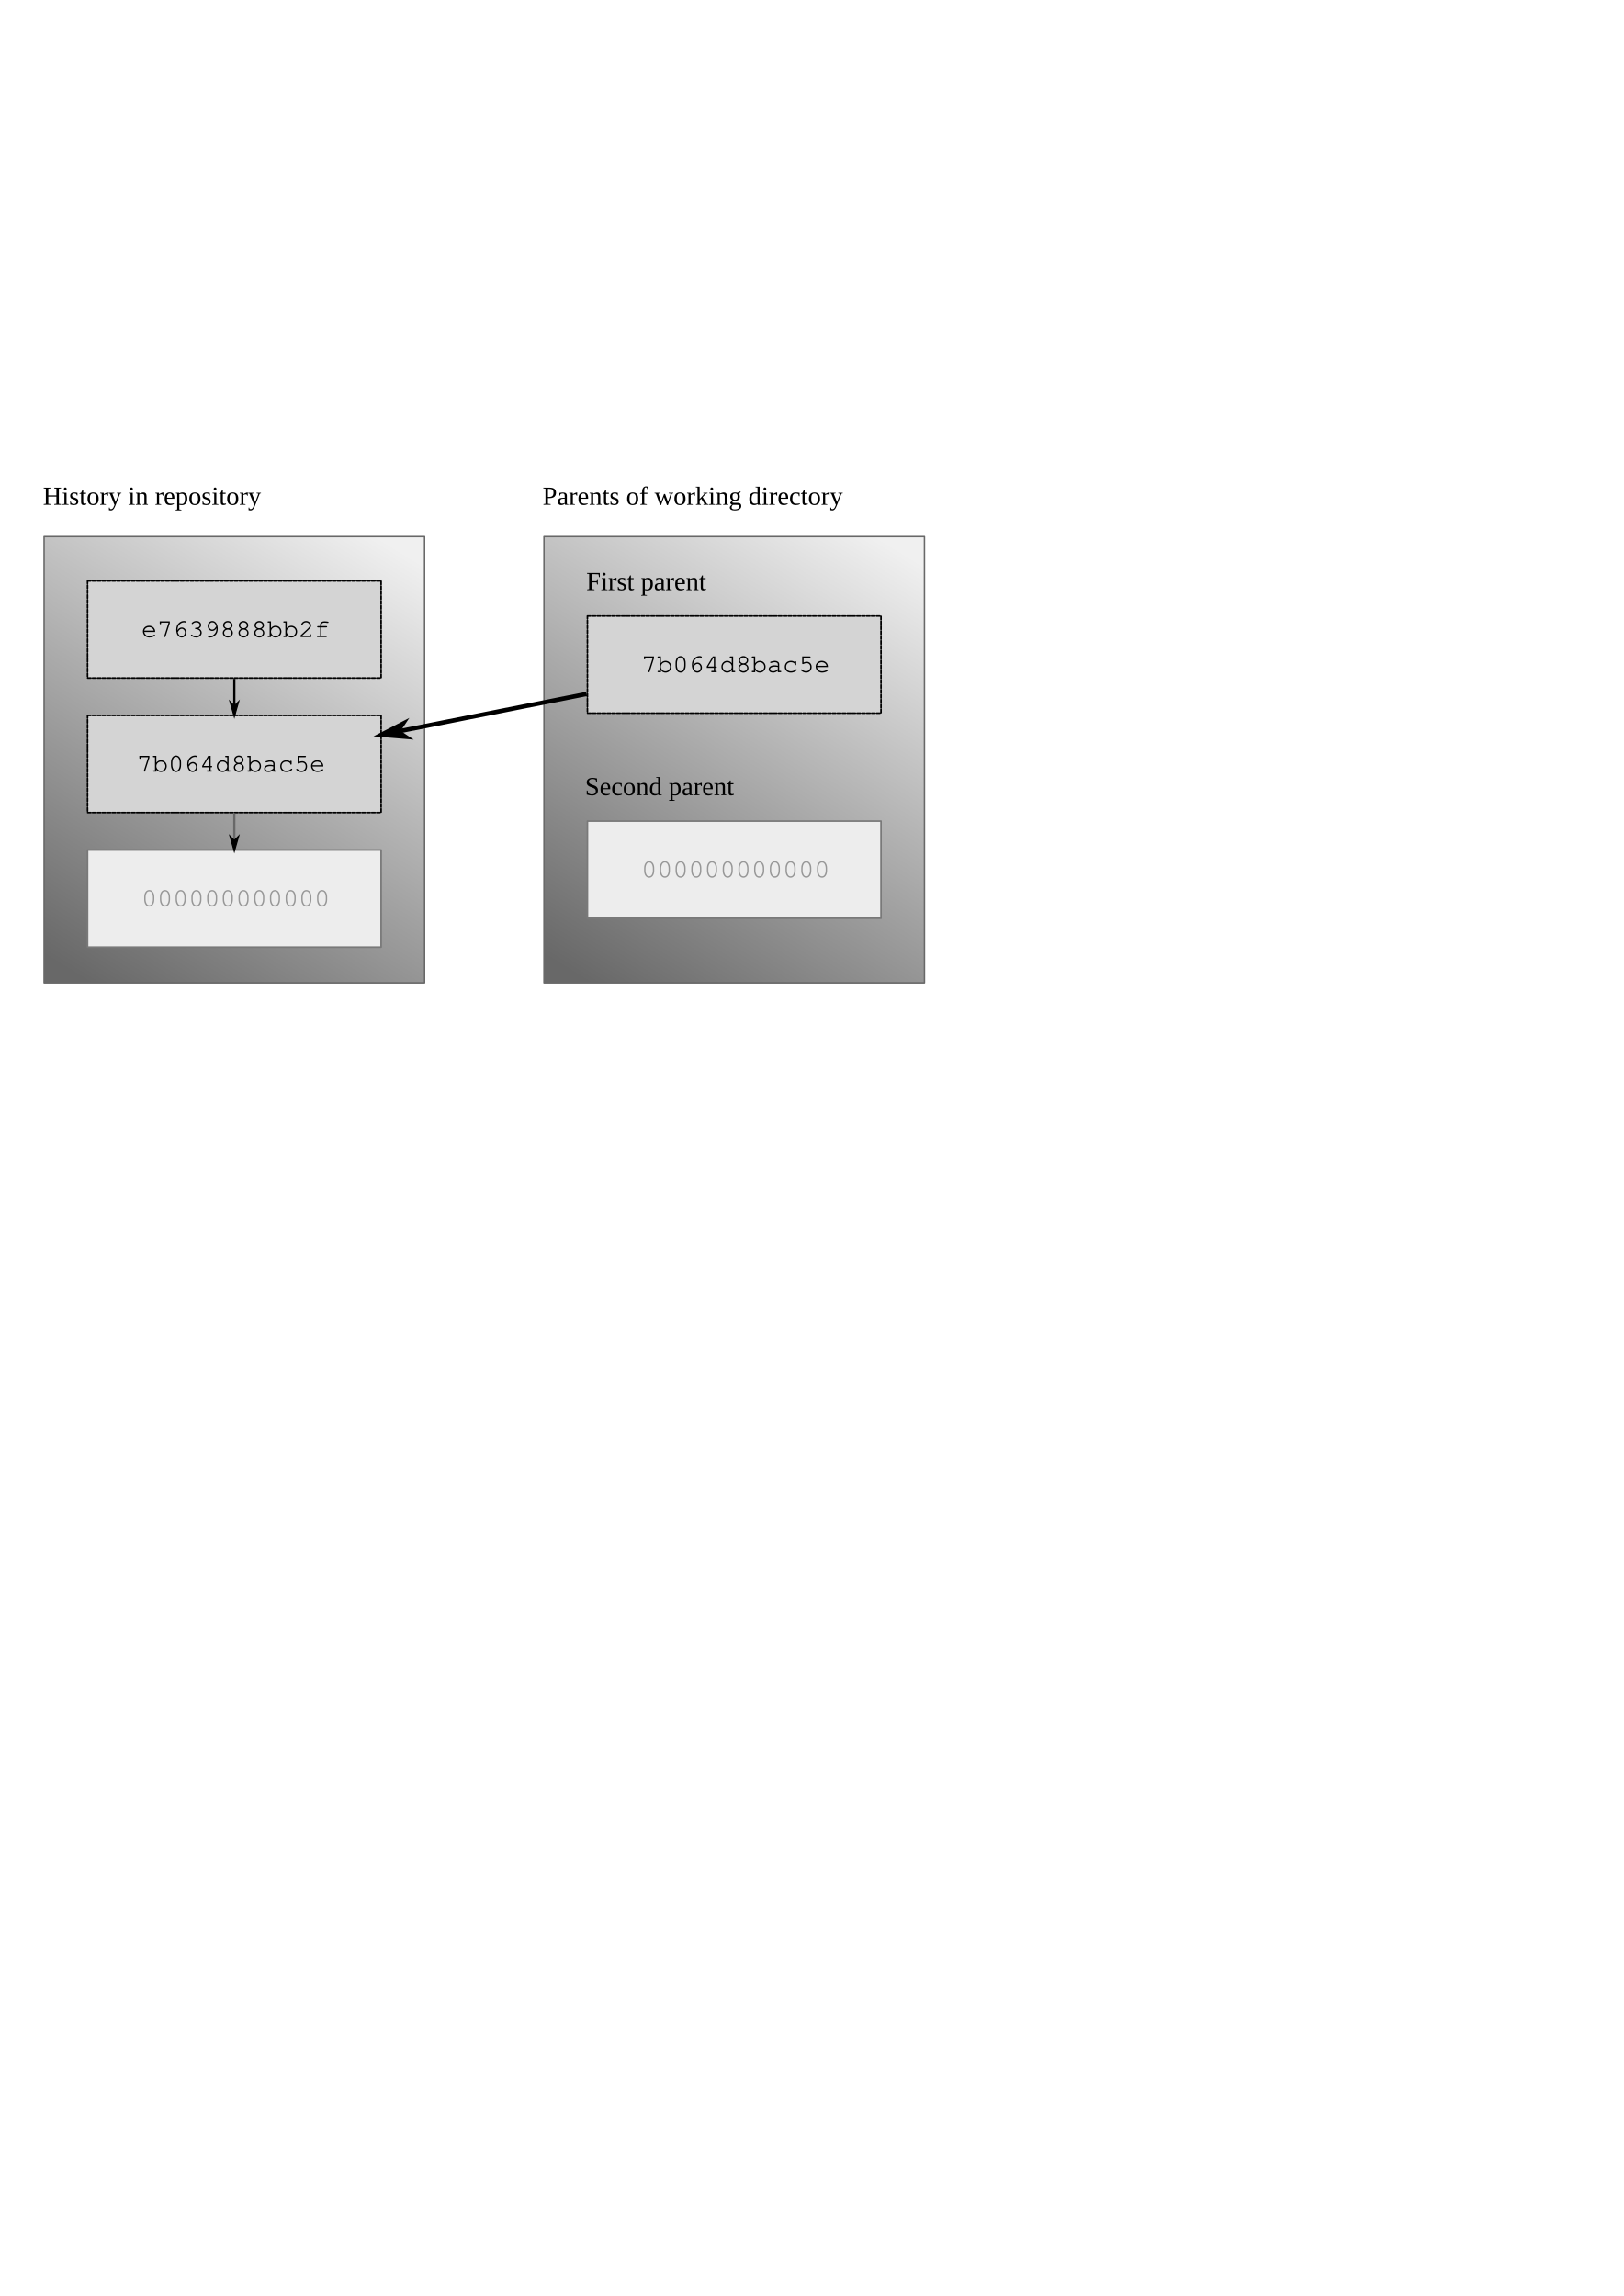
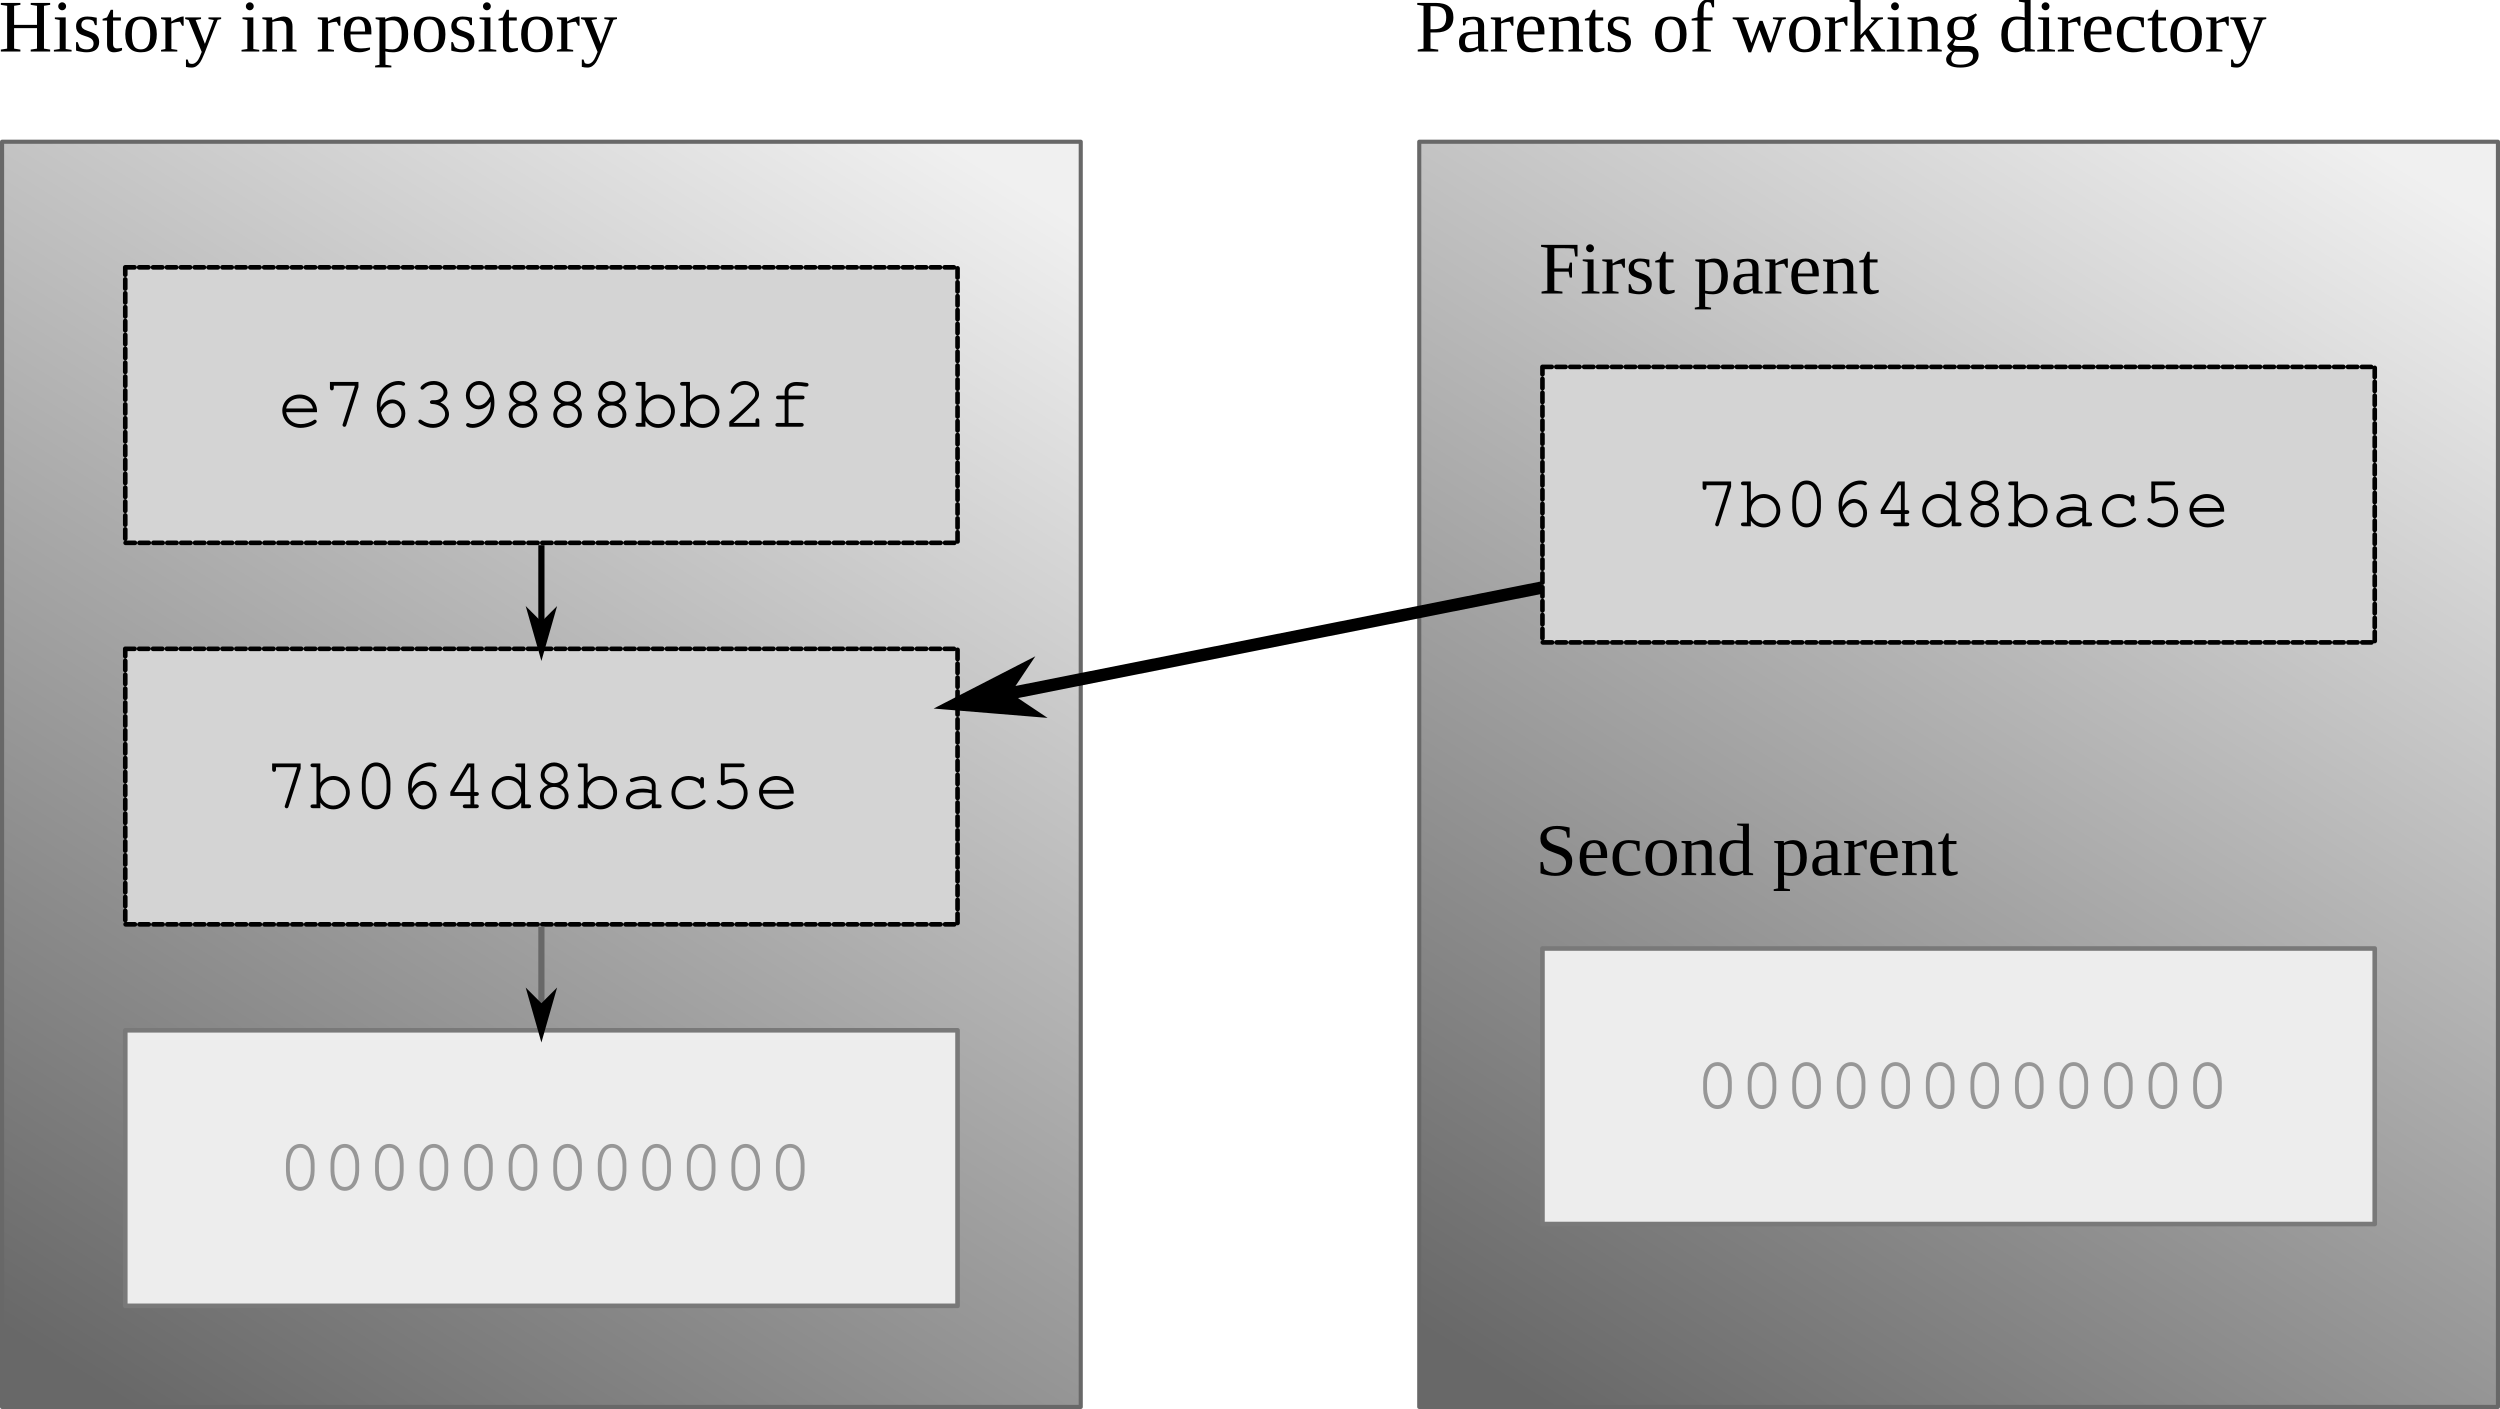
- <svg xmlns="http://www.w3.org/2000/svg" xmlns:xlink="http://www.w3.org/1999/xlink" width="744.094" height="1052.362" id="svg5971">
+ <svg xmlns="http://www.w3.org/2000/svg" xmlns:xlink="http://www.w3.org/1999/xlink" width="404.12" height="227.761" id="svg5971" version="1.1">
  <defs id="defs5973">
-     <marker orient="auto" refY="0.0" refX="0.0" id="Arrow1Mstart" style="overflow:visible">
-       <path id="path4855" d="M 0.0,0.0 L 5.0,-5.0 L -12.5,0.0 L 5.0,5.0 L 0.0,0.0 z " style="fill-rule:evenodd;stroke:#000000;stroke-width:1.0pt;marker-start:none" transform="scale(0.4) translate(10,0)" />
+     <marker orient="auto" refY="0" refX="0" id="Arrow1Mstart" style="overflow:visible">
+       <path id="path4855" d="M 0,0 5,-5 -12.5,0 5,5 Z" style="fill-rule:evenodd;stroke:#000000;stroke-width:1pt;marker-start:none" transform="matrix(0.4,0,0,0.4,4,0)" />
    </marker>
    <linearGradient id="linearGradient6049">
      <stop style="stop-color:#686868;stop-opacity:1;" offset="0" id="stop6051" />
      <stop style="stop-color:#f0f0f0;stop-opacity:1;" offset="1" id="stop6053" />
    </linearGradient>
-     <marker orient="auto" refY="0.0" refX="0.0" id="Arrow1Mend" style="overflow:visible;">
-       <path id="path4852" d="M 0.0,0.0 L 5.0,-5.0 L -12.5,0.0 L 5.0,5.0 L 0.0,0.0 z " style="fill-rule:evenodd;stroke:#000000;stroke-width:1.0pt;marker-start:none;" transform="scale(0.4) rotate(180) translate(10,0)" />
+     <marker orient="auto" refY="0" refX="0" id="Arrow1Mend" style="overflow:visible">
+       <path id="path4852" d="M 0,0 5,-5 -12.5,0 5,5 Z" style="fill-rule:evenodd;stroke:#000000;stroke-width:1pt;marker-start:none" transform="matrix(-0.4,0,0,-0.4,-4,0)" />
    </marker>
-     <linearGradient xlink:href="#linearGradient6049" id="linearGradient6083" gradientUnits="userSpaceOnUse" gradientTransform="translate(-240.0462,-8.633237e-6)" x1="333.912" y1="488.791" x2="508.945" y2="263.791" />
+     <linearGradient xlink:href="#linearGradient6049" id="linearGradient6083" gradientUnits="userSpaceOnUse" gradientTransform="translate(-240.0462)" x1="333.912" y1="488.791" x2="508.945" y2="263.791" />
    <linearGradient xlink:href="#linearGradient6049" id="linearGradient6142" gradientUnits="userSpaceOnUse" gradientTransform="translate(-42.00893,-30.49544)" x1="333.912" y1="488.791" x2="508.945" y2="263.791" />
-     <linearGradient xlink:href="#linearGradient6049" id="linearGradient6193" gradientUnits="userSpaceOnUse" gradientTransform="translate(-240.0462,-8.633237e-6)" x1="333.912" y1="488.791" x2="508.945" y2="263.791" />
+     <linearGradient xlink:href="#linearGradient6049" id="linearGradient6193" gradientUnits="userSpaceOnUse" gradientTransform="translate(-240.0462)" x1="333.912" y1="488.791" x2="508.945" y2="263.791" />
    <linearGradient xlink:href="#linearGradient6049" id="linearGradient6216" gradientUnits="userSpaceOnUse" gradientTransform="matrix(1.000474,0,0,0.790947,-240.246,50.9948)" x1="333.912" y1="488.791" x2="508.945" y2="263.791" />
    <linearGradient xlink:href="#linearGradient6049" id="linearGradient6232" gradientUnits="userSpaceOnUse" gradientTransform="matrix(1.000473,0,0,0.790947,-11.16012,50.85693)" x1="333.912" y1="488.791" x2="508.945" y2="263.791" />
    <linearGradient xlink:href="#linearGradient6049" id="linearGradient6445" gradientUnits="userSpaceOnUse" gradientTransform="matrix(1.000474,0,0,0.790947,-240.246,50.9948)" x1="333.912" y1="488.791" x2="508.945" y2="263.791" />
    <linearGradient xlink:href="#linearGradient6049" id="linearGradient6974" gradientUnits="userSpaceOnUse" gradientTransform="matrix(1.000474,0,0,0.790947,-314.246,50.85694)" x1="333.912" y1="488.791" x2="508.945" y2="263.791" />
    <linearGradient xlink:href="#linearGradient6049" id="linearGradient6996" gradientUnits="userSpaceOnUse" gradientTransform="matrix(1.000473,0,0,0.790947,-85.16012,50.85693)" x1="333.912" y1="488.791" x2="508.945" y2="263.791" />
  </defs>
-   <g id="layer1">
+   <g id="layer1" transform="translate(-19.86554,-223.0301)">
    <rect y="245.942" x="20.198" height="204.516" width="174.368" id="rect6047" style="fill:url(#linearGradient6974);fill-opacity:1;stroke:#686868;stroke-width:0.665;stroke-linecap:round;stroke-linejoin:round;stroke-miterlimit:4;stroke-dasharray:none;stroke-dashoffset:0;stroke-opacity:1" />
-     <rect style="fill:#d4d4d4;fill-opacity:1;stroke:black;stroke-width:0.748;stroke-linecap:round;stroke-linejoin:round;stroke-miterlimit:4;stroke-dasharray:1.497, 0.748;stroke-dashoffset:0;stroke-opacity:1" id="rect5996" width="134.537" height="44.537" x="40.114" y="266.244" />
-     <text xml:space="preserve" style="font-size:12px;font-style:normal;font-weight:normal;fill:black;fill-opacity:1;stroke:none;stroke-width:1px;stroke-linecap:butt;stroke-linejoin:miter;stroke-opacity:1;font-family:Times New Roman" x="64.796" y="292.004" id="text5998">
-       <tspan id="tspan6000" x="64.796" y="292.004" style="font-family:Courier">e7639888bb2f</tspan>
+     <rect style="fill:#d4d4d4;fill-opacity:1;stroke:#000000;stroke-width:0.748;stroke-linecap:round;stroke-linejoin:round;stroke-miterlimit:4;stroke-dasharray:1.497, 0.748;stroke-dashoffset:0;stroke-opacity:1" id="rect5996" width="134.537" height="44.537" x="40.114" y="266.244" />
+     <text xml:space="preserve" style="font-style:normal;font-weight:normal;line-height:0%;font-family:'Times New Roman';fill:#000000;fill-opacity:1;stroke:none;stroke-width:1px;stroke-linecap:butt;stroke-linejoin:miter;stroke-opacity:1" x="64.796" y="292.004" id="text5998">
+       <tspan id="tspan6000" x="64.796" y="292.004" style="font-size:12px;line-height:1.25;font-family:Courier">e7639888bb2f</tspan>
    </text>
    <g id="g6976">
-       <rect y="327.91" x="40.114" height="44.537" width="134.537" id="rect6004" style="fill:#d4d4d4;fill-opacity:1;stroke:black;stroke-width:0.748;stroke-linecap:round;stroke-linejoin:round;stroke-miterlimit:4;stroke-dasharray:1.497, 0.748;stroke-dashoffset:0;stroke-opacity:1" />
-       <text id="text6006" y="353.671" x="62.654" style="font-size:12px;font-style:normal;font-weight:normal;fill:black;fill-opacity:1;stroke:none;stroke-width:1px;stroke-linecap:butt;stroke-linejoin:miter;stroke-opacity:1;font-family:Times New Roman" xml:space="preserve">
-         <tspan style="font-family:Courier" y="353.671" x="62.654" id="tspan6008">7b064d8bac5e</tspan>
+       <rect y="327.91" x="40.114" height="44.537" width="134.537" id="rect6004" style="fill:#d4d4d4;fill-opacity:1;stroke:#000000;stroke-width:0.748;stroke-linecap:round;stroke-linejoin:round;stroke-miterlimit:4;stroke-dasharray:1.497, 0.748;stroke-dashoffset:0;stroke-opacity:1" />
+       <text id="text6006" y="353.671" x="62.654" style="font-style:normal;font-weight:normal;line-height:0%;font-family:'Times New Roman';fill:#000000;fill-opacity:1;stroke:none;stroke-width:1px;stroke-linecap:butt;stroke-linejoin:miter;stroke-opacity:1" xml:space="preserve">
+         <tspan style="font-size:12px;line-height:1.25;font-family:Courier" y="353.671" x="62.654" id="tspan6008">7b064d8bac5e</tspan>
      </text>
    </g>
-     <path id="path6020" d="M 107.382,311.155 L 107.382,327.536" style="fill:none;fill-opacity:0.75;fill-rule:evenodd;stroke:black;stroke-width:1px;stroke-linecap:butt;stroke-linejoin:miter;marker-end:url(#Arrow1Mend);stroke-opacity:1" />
+     <path id="path6020" d="m 107.382,311.155 0,16.755" style="fill:none;fill-opacity:0.75;fill-rule:evenodd;stroke:#000000;stroke-width:1px;stroke-linecap:butt;stroke-linejoin:miter;stroke-opacity:1;marker-end:url(#Arrow1Mend)" />
    <rect style="fill:#ededed;fill-opacity:1;stroke:#797979;stroke-width:0.748;stroke-linecap:round;stroke-linejoin:round;stroke-miterlimit:4;stroke-dasharray:none;stroke-dashoffset:0;stroke-opacity:1" id="rect6039" width="134.537" height="44.537" x="40.114" y="389.577" />
-     <text xml:space="preserve" style="font-size:12px;font-style:normal;font-weight:normal;fill:#979797;fill-opacity:1;stroke:none;stroke-width:1px;stroke-linecap:butt;stroke-linejoin:miter;stroke-opacity:1;font-family:Times New Roman" x="64.797" y="415.338" id="text6041">
-       <tspan id="tspan6043" x="64.797" y="415.338" style="fill:#979797;fill-opacity:1;font-family:Courier">000000000000</tspan>
+     <text xml:space="preserve" style="font-style:normal;font-weight:normal;line-height:0%;font-family:'Times New Roman';fill:#979797;fill-opacity:1;stroke:none;stroke-width:1px;stroke-linecap:butt;stroke-linejoin:miter;stroke-opacity:1" x="64.797" y="415.338" id="text6041">
+       <tspan id="tspan6043" x="64.797" y="415.338" style="font-size:12px;line-height:1.25;font-family:Courier;fill:#979797;fill-opacity:1">000000000000</tspan>
    </text>
-     <path id="path6045" d="M 107.382,372.822 L 107.382,389.203" style="fill:none;fill-opacity:0.75;fill-rule:evenodd;stroke:#686868;stroke-width:1px;stroke-linecap:butt;stroke-linejoin:miter;marker-end:url(#Arrow1Mend);stroke-opacity:1" />
-     <text xml:space="preserve" style="font-size:12px;font-style:normal;font-weight:normal;fill:black;fill-opacity:1;stroke:none;stroke-width:1px;stroke-linecap:butt;stroke-linejoin:miter;stroke-opacity:1;font-family:Times New Roman" x="19.66" y="231.362" id="text6102">
-       <tspan id="tspan6104" x="19.66" y="231.362">History in repository</tspan>
+     <path id="path6045" d="m 107.382,372.822 -3e-5,16.755" style="fill:none;fill-opacity:0.75;fill-rule:evenodd;stroke:#686868;stroke-width:1px;stroke-linecap:butt;stroke-linejoin:miter;stroke-opacity:1;marker-end:url(#Arrow1Mend)" />
+     <text xml:space="preserve" style="font-style:normal;font-weight:normal;line-height:0%;font-family:'Times New Roman';fill:#000000;fill-opacity:1;stroke:none;stroke-width:1px;stroke-linecap:butt;stroke-linejoin:miter;stroke-opacity:1" x="19.66" y="231.362" id="text6102">
+       <tspan id="tspan6104" x="19.66" y="231.362" style="font-size:12px;line-height:1.25">History in repository</tspan>
    </text>
    <rect y="245.942" x="249.284" height="204.516" width="174.368" id="rect6140" style="fill:url(#linearGradient6996);fill-opacity:1;stroke:#686868;stroke-width:0.665;stroke-linecap:round;stroke-linejoin:round;stroke-miterlimit:4;stroke-dasharray:none;stroke-dashoffset:0;stroke-opacity:1" />
    <g id="g6130" transform="translate(-45.67459,24.38544)">
-       <rect style="fill:#d4d4d4;fill-opacity:1;stroke:black;stroke-width:0.748;stroke-linecap:round;stroke-linejoin:round;stroke-miterlimit:4;stroke-dasharray:1.497, 0.748;stroke-dashoffset:0;stroke-opacity:1" id="rect6106" width="134.537" height="44.537" x="314.874" y="257.951" />
-       <text xml:space="preserve" style="font-size:12px;font-style:normal;font-weight:normal;fill:black;fill-opacity:1;stroke:none;stroke-width:1px;stroke-linecap:butt;stroke-linejoin:miter;stroke-opacity:1;font-family:Times New Roman" x="339.557" y="283.711" id="text6108">
-         <tspan id="tspan6110" x="339.557" y="283.711" style="font-family:Courier">7b064d8bac5e</tspan>
+       <rect style="fill:#d4d4d4;fill-opacity:1;stroke:#000000;stroke-width:0.748;stroke-linecap:round;stroke-linejoin:round;stroke-miterlimit:4;stroke-dasharray:1.497, 0.748;stroke-dashoffset:0;stroke-opacity:1" id="rect6106" width="134.537" height="44.537" x="314.874" y="257.951" />
+       <text xml:space="preserve" style="font-style:normal;font-weight:normal;line-height:0%;font-family:'Times New Roman';fill:#000000;fill-opacity:1;stroke:none;stroke-width:1px;stroke-linecap:butt;stroke-linejoin:miter;stroke-opacity:1" x="339.557" y="283.711" id="text6108">
+         <tspan id="tspan6110" x="339.557" y="283.711" style="font-size:12px;line-height:1.25;font-family:Courier">7b064d8bac5e</tspan>
      </text>
    </g>
    <g id="g6135" transform="translate(-44.96042,49.83106)">
      <rect style="fill:#ededed;fill-opacity:1;stroke:#797979;stroke-width:0.748;stroke-linecap:round;stroke-linejoin:round;stroke-miterlimit:4;stroke-dasharray:none;stroke-dashoffset:0;stroke-opacity:1" id="rect6112" width="134.537" height="44.537" x="314.16" y="326.522" />
-       <text xml:space="preserve" style="font-size:12px;font-style:normal;font-weight:normal;fill:#979797;fill-opacity:1;stroke:none;stroke-width:1px;stroke-linecap:butt;stroke-linejoin:miter;stroke-opacity:1;font-family:Times New Roman" x="338.843" y="352.283" id="text6114">
-         <tspan id="tspan6116" x="338.843" y="352.283" style="fill:#979797;fill-opacity:1;font-family:Courier">000000000000</tspan>
+       <text xml:space="preserve" style="font-style:normal;font-weight:normal;line-height:0%;font-family:'Times New Roman';fill:#979797;fill-opacity:1;stroke:none;stroke-width:1px;stroke-linecap:butt;stroke-linejoin:miter;stroke-opacity:1" x="338.843" y="352.283" id="text6114">
+         <tspan id="tspan6116" x="338.843" y="352.283" style="font-size:12px;line-height:1.25;font-family:Courier;fill:#979797;fill-opacity:1">000000000000</tspan>
      </text>
    </g>
-     <text xml:space="preserve" style="font-size:12px;font-style:normal;font-weight:normal;fill:black;fill-opacity:1;stroke:none;stroke-width:1px;stroke-linecap:butt;stroke-linejoin:miter;stroke-opacity:1;font-family:Times New Roman" x="268.632" y="270.479" id="text6118">
-       <tspan id="tspan6120" x="268.632" y="270.479">First parent</tspan>
+     <text xml:space="preserve" style="font-style:normal;font-weight:normal;line-height:0%;font-family:'Times New Roman';fill:#000000;fill-opacity:1;stroke:none;stroke-width:1px;stroke-linecap:butt;stroke-linejoin:miter;stroke-opacity:1" x="268.632" y="270.479" id="text6118">
+       <tspan id="tspan6120" x="268.632" y="270.479" style="font-size:12px;line-height:1.25">First parent</tspan>
    </text>
-     <text xml:space="preserve" style="font-size:12px;font-style:normal;font-weight:normal;fill:black;fill-opacity:1;stroke:none;stroke-width:1px;stroke-linecap:butt;stroke-linejoin:miter;stroke-opacity:1;font-family:Times New Roman" x="268.075" y="364.496" id="text6122">
-       <tspan id="tspan6124" x="268.075" y="364.496">Second parent</tspan>
+     <text xml:space="preserve" style="font-style:normal;font-weight:normal;line-height:0%;font-family:'Times New Roman';fill:#000000;fill-opacity:1;stroke:none;stroke-width:1px;stroke-linecap:butt;stroke-linejoin:miter;stroke-opacity:1" x="268.075" y="364.496" id="text6122">
+       <tspan id="tspan6124" x="268.075" y="364.496" style="font-size:12px;line-height:1.25">Second parent</tspan>
    </text>
-     <text xml:space="preserve" style="font-size:12px;font-style:normal;font-weight:normal;fill:black;fill-opacity:1;stroke:none;stroke-width:1px;stroke-linecap:butt;stroke-linejoin:miter;stroke-opacity:1;font-family:Times New Roman" x="248.617" y="231.362" id="text6195">
-       <tspan id="tspan6197" x="248.617" y="231.362">Parents of working directory</tspan>
+     <text xml:space="preserve" style="font-style:normal;font-weight:normal;line-height:0%;font-family:'Times New Roman';fill:#000000;fill-opacity:1;stroke:none;stroke-width:1px;stroke-linecap:butt;stroke-linejoin:miter;stroke-opacity:1" x="248.617" y="231.362" id="text6195">
+       <tspan id="tspan6197" x="248.617" y="231.362" style="font-size:12px;line-height:1.25">Parents of working directory</tspan>
    </text>
-     <path style="fill:none;fill-opacity:0.75;fill-rule:evenodd;stroke:black;stroke-width:2;stroke-linecap:butt;stroke-linejoin:miter;marker-end:url(#Arrow1Mend);stroke-miterlimit:4;stroke-dasharray:none;stroke-opacity:1;display:inline" d="M 268.825,318.062 L 175.025,336.722" id="path6266" />
-     <path style="fill:none;fill-opacity:0.75;fill-rule:evenodd;stroke:black;stroke-width:1px;stroke-linecap:butt;stroke-linejoin:miter;stroke-opacity:1" d="M 665.122,418.176 L 665.122,418.176" id="path6270" />
+     <path style="display:inline;fill:none;fill-opacity:0.75;fill-rule:evenodd;stroke:#000000;stroke-width:2;stroke-linecap:butt;stroke-linejoin:miter;stroke-miterlimit:4;stroke-dasharray:none;stroke-opacity:1;marker-end:url(#Arrow1Mend)" d="m 269.2,317.987 -94.548,18.809" id="path6266" />
  </g>
</svg>
